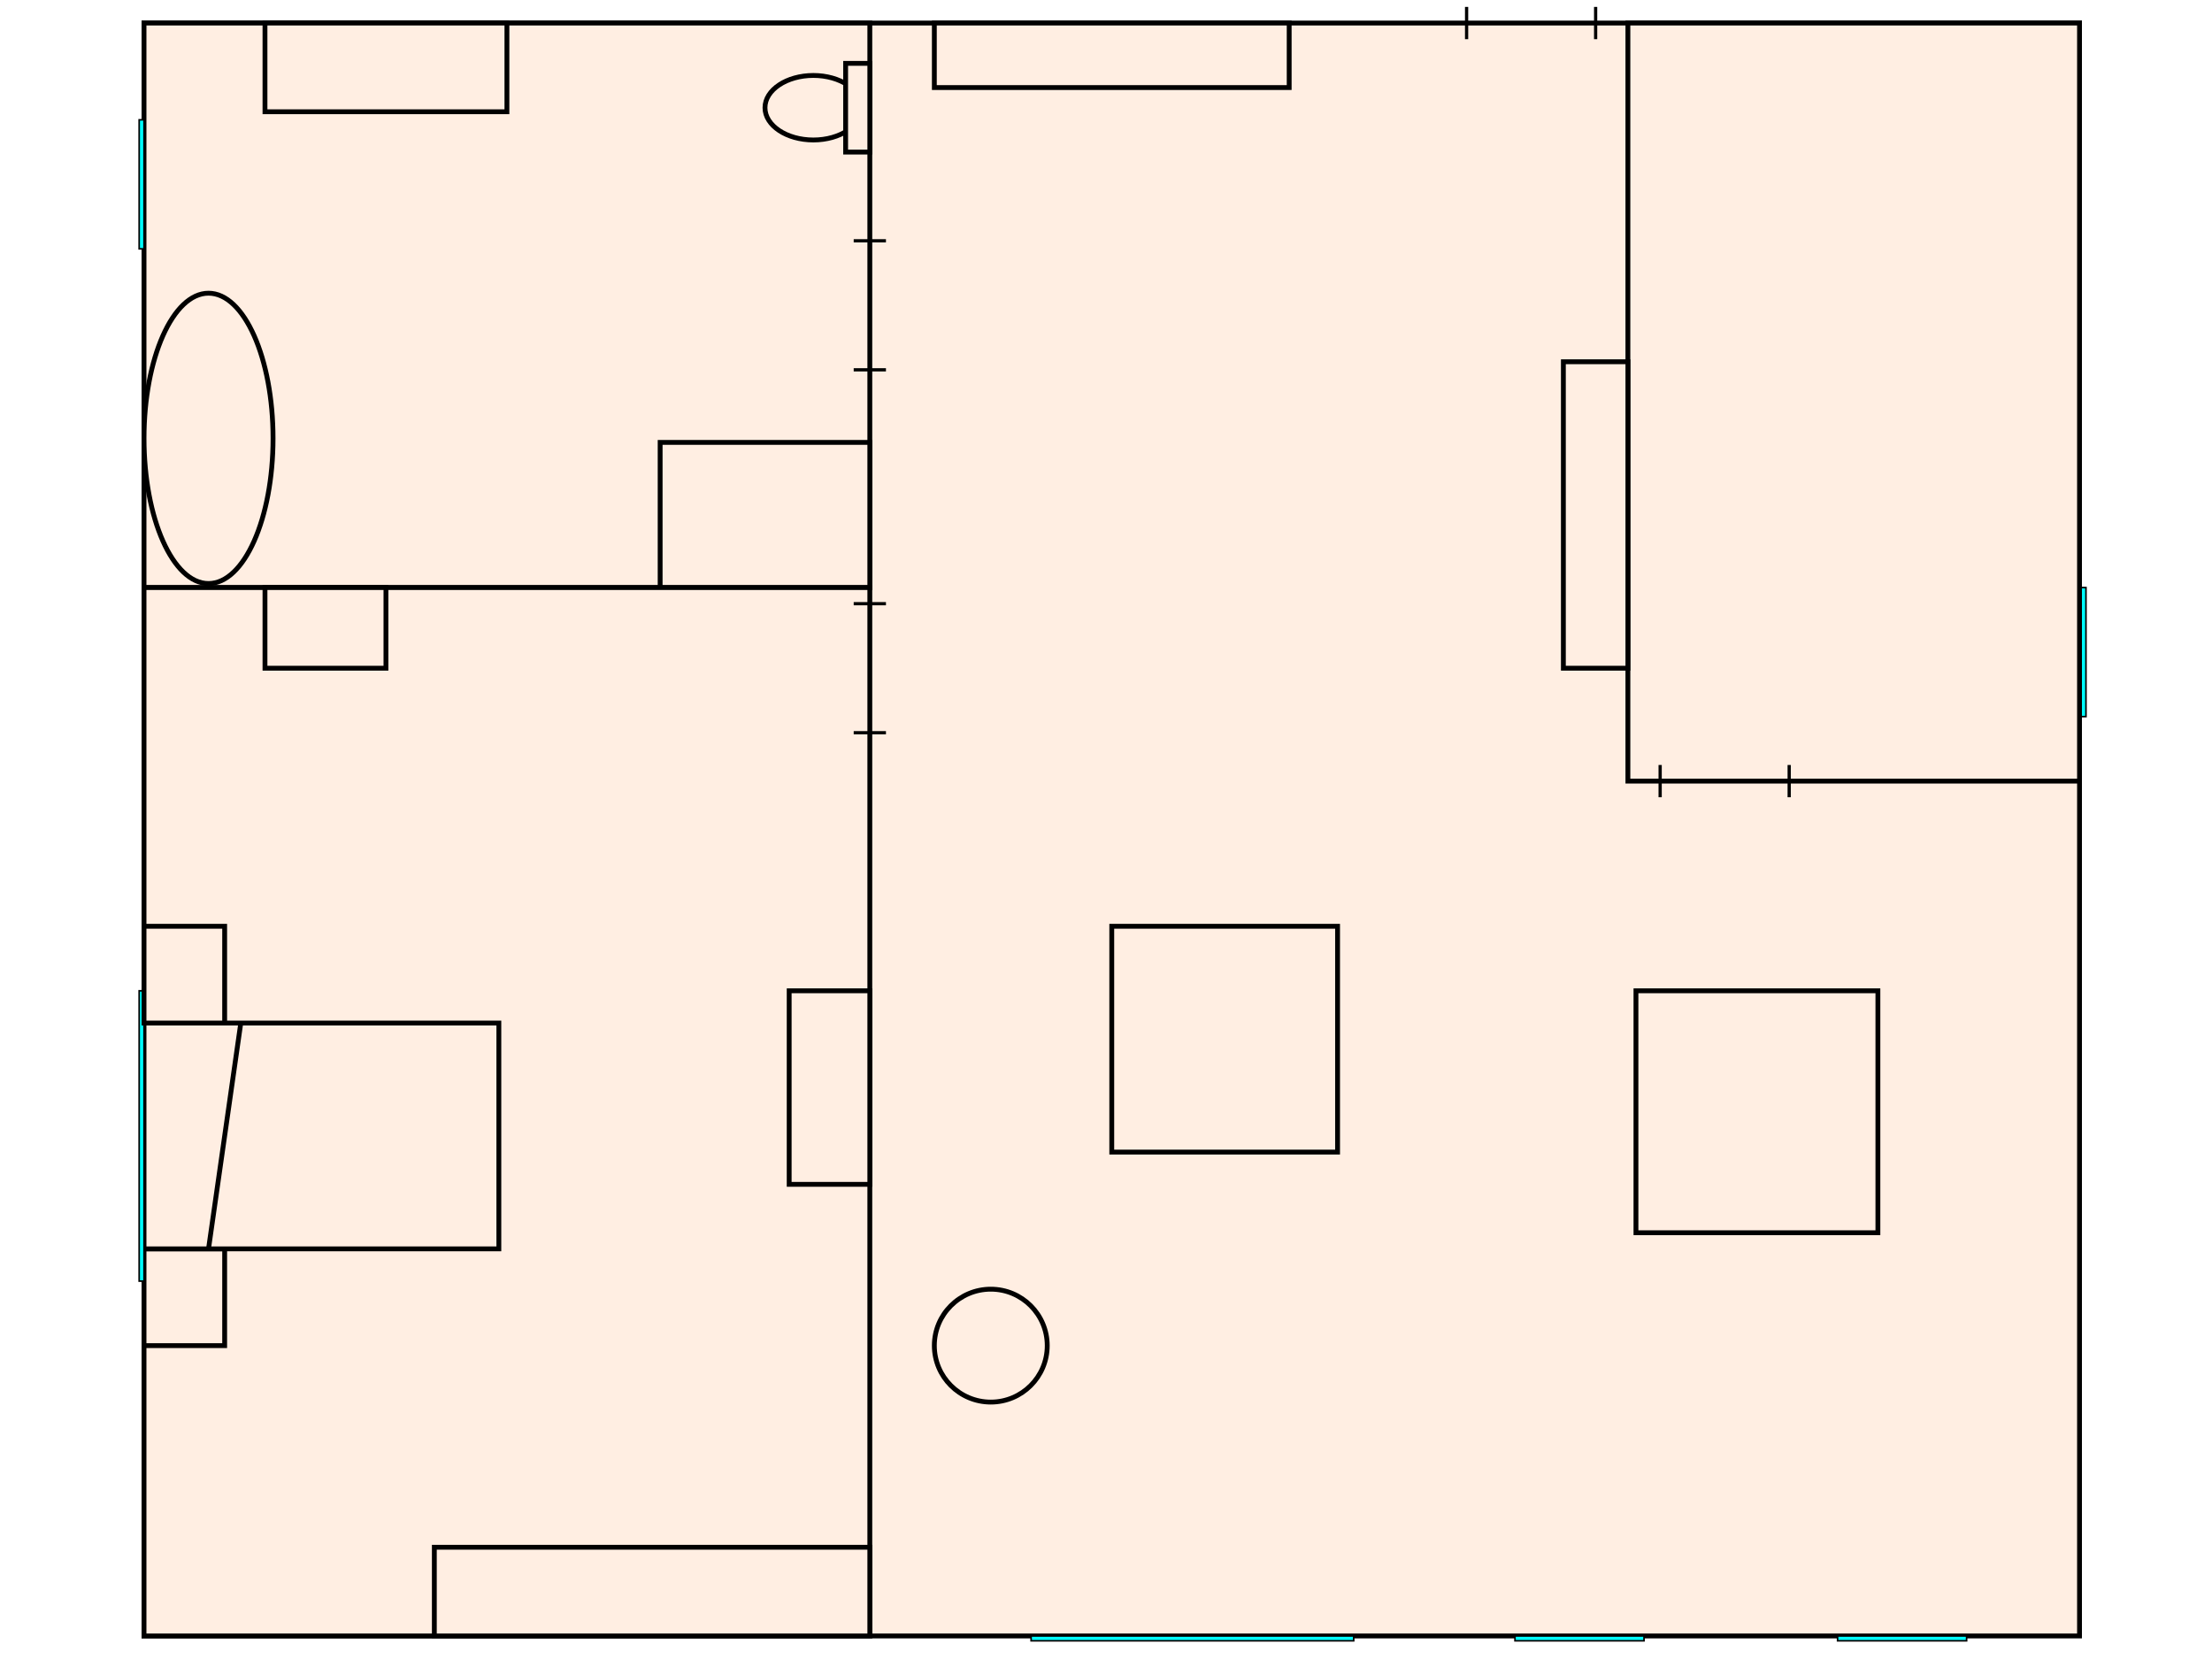
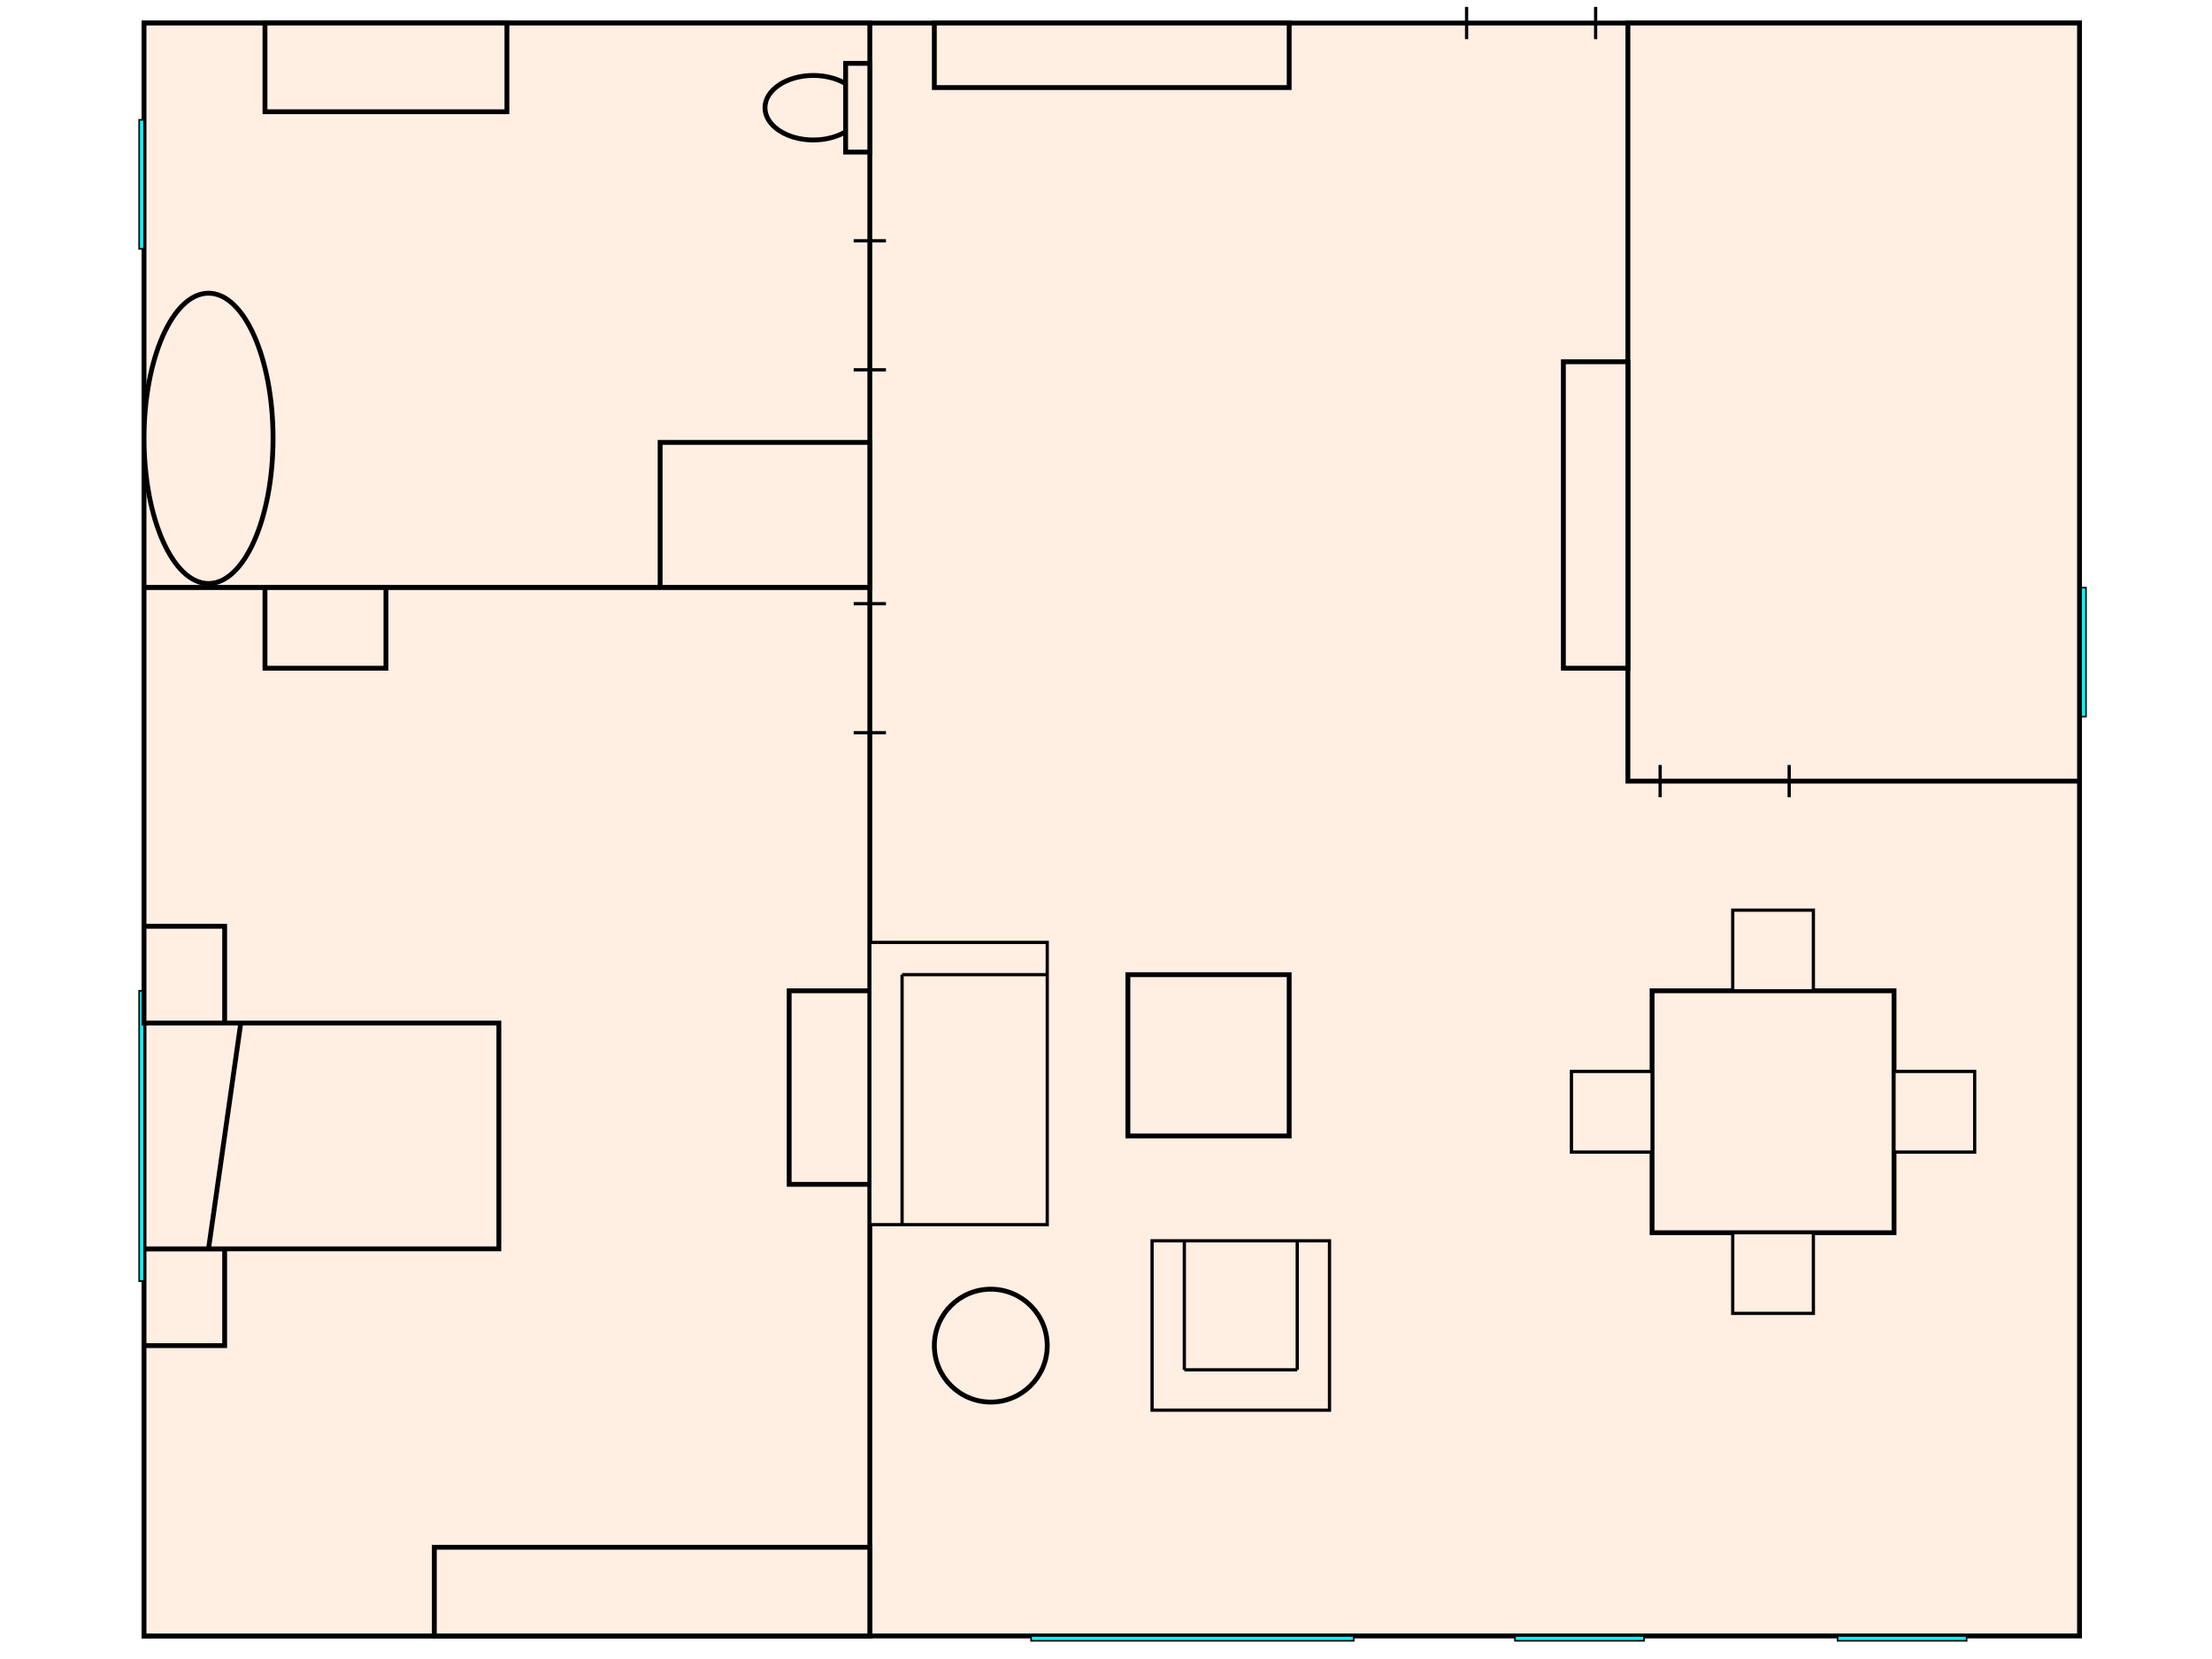
<svg xmlns="http://www.w3.org/2000/svg" width="100%" height="100%" viewBox="0 0 1920 1440">
  <g id="l_Background">
		
	</g>
  <g id="general_0001" transform="matrix(1.4 0 0 1.4 125 20)">
    <rect id="contour" x="0" y="0" height="1000" width="1200" stroke-width="3" stroke="black" fill="#FFEEE2" />
    <g id="bathroom_0001" transform="matrix(1 0 0 1 0 0)">
      <rect id="contour" x="0" y="0" height="350" width="450" stroke-width="3" stroke="black" fill="#FFEEE2" />
      <rect id="sink" x="75" y="0" height="55" width="150" stroke-width="3" stroke="black" fill="#FFEEE2" />
      <g id="bathroom_0001_wc">
        <ellipse id="wc" cx="415" cy="52.5" rx="30" ry="20" stroke-width="3" stroke="black" fill="#FFEEE2" />
        <rect id="wc" x="435" y="25" height="55" width="15" stroke-width="3" stroke="black" fill="#FFEEE2" />
      </g>
      <g id="bathroom_0001_dinningroom_door">
        <line id="door" x1="440" y1="135" x2="460" y2="135" stroke-width="2" stroke="black" />
        <line id="door" x1="440" y1="215" x2="460" y2="215" stroke-width="2" stroke="black" />
      </g>
      <rect id="shower" x="320" y="260" height="90" width="130" stroke-width="3" stroke="black" fill="#FFEEE2" />
      <ellipse id="bath" cx="40" cy="257.5" rx="40" ry="90" stroke-width="3" stroke="black" fill="#FFEEE2" />
      <rect id="window" x="-3" y="60" height="80" width="3" fill="cyan" stroke-width="1" stroke="black" />
    </g>
    <g id="bedroom_0001" transform="matrix(1 0 0 1 0 0)">
      <rect id="contour" x="0" y="350" height="650" width="450" stroke-width="3" stroke="black" fill="#FFEEE2" />
      <rect id="table1" x="75" y="350" height="50" width="75" stroke-width="3" stroke="black" fill="#FFEEE2" />
      <g id="bedroom_0001_dinningroom_door">
        <line id="door" x1="440" y1="360" x2="460" y2="360" stroke-width="2" stroke="black" />
        <line id="door" x1="440" y1="440" x2="460" y2="440" stroke-width="2" stroke="black" />
      </g>
      <rect id="table2" x="400" y="600" height="120" width="50" stroke-width="3" stroke="black" fill="#FFEEE2" />
      <rect id="table3" x="180" y="945" height="55" width="270" stroke-width="3" stroke="black" fill="#FFEEE2" />
      <rect id="table4" x="0" y="760" height="60" width="50" stroke-width="3" stroke="black" fill="#FFEEE2" />
      <g id="bed">
        <rect id="bed" x="0" y="620" height="140" width="220" stroke-width="3" stroke="black" fill="#FFEEE2" />
        <line id="bed" x1="60" y1="620" x2="40" y2="760" stroke-width="3" stroke="black" />
      </g>
      <rect id="window" x="-3" y="600" height="180" width="3" fill="cyan" stroke-width="1" stroke="black" />
      <rect id="table5" x="0" y="560" height="60" width="50" stroke-width="3" stroke="black" fill="#FFEEE2" />
    </g>
    <g id="kitchen_0001" transform="matrix(1 0 0 1 0 0)">
      <rect id="contour" x="920" y="0" height="470" width="280" stroke-width="3" stroke="black" fill="#FFEEE2" />
      <g id="kitchen_0001_dinningroom_door">
        <line id="dinningroom_door" x1="940" y1="460" x2="940" y2="480" stroke-width="2" stroke="black" />
        <line id="dinningroom_door" x1="1020" y1="460" x2="1020" y2="480" stroke-width="2" stroke="black" />
      </g>
      <rect id="window" x="1201" y="350" height="80" width="3" fill="cyan" stroke-width="1" stroke="black" />
    </g>
    <g id="dinningroom_0001" transform="matrix(1 0 0 1 0 0)">
      <rect id="shelf1" x="490" y="0" height="40" width="220" stroke-width="3" stroke="black" fill="#FFEEE2" />
      <g id="general__0001_exit_door">
        <line id="exit_Door" x1="820" y1="-10" x2="820" y2="10" stroke-width="2" stroke="black" />
        <line id="exit_Door" x1="900" y1="-10" x2="900" y2="10" stroke-width="2" stroke="black" />
      </g>
      <rect id="shelf2" x="880" y="210" height="190" width="40" stroke-width="3" stroke="black" fill="#FFEEE2" />
-       <rect id="table" x="925" y="600" height="150" width="150" stroke-width="3" stroke="black" fill="#FFEEE2" />
-       <rect id="table" x="600" y="560" height="140" width="140" stroke-width="3" stroke="black" fill="#FFEEE2" />
+       <g id="general_0001_table1">
+         <rect id="table1" x="935" y="600" height="150" width="150" stroke-width="3" stroke="black" fill="#FFEEE2" />
+         <rect id="chair1" x="985" y="550" height="50" width="50" stroke-width="2" stroke="black" fill="#FFEEE2" />
+         <rect id="chair2" x="1085" y="650" height="50" width="50" stroke-width="2" stroke="black" fill="#FFEEE2" />
+         <rect id="chair3" x="985" y="750" height="50" width="50" stroke-width="2" stroke="black" fill="#FFEEE2" />
+         <rect id="chair4" x="885" y="650" height="50" width="50" stroke-width="2" stroke="black" fill="#FFEEE2" />
+       </g>
+       <g id="general_0001_armchair">
+         <rect id="armchair" x="625" y="755" height="105" width="110" stroke-width="2" stroke="black" fill="#FFEEE2" />
+         <line id="pillow" x1="715" y1="755" x2="715" y2="835" stroke-width="2" stroke="black" />
+         <line id="pillow" x1="645" y1="835" x2="715" y2="835" stroke-width="2" stroke="black" />
+         <line id="pillow" x1="645" y1="755" x2="645" y2="835" stroke-width="2" stroke="black" />
+       </g>
      <ellipse id="table2" cx="525" cy="820" rx="35" ry="35" stroke-width="3" stroke="black" fill="#FFEEE2" />
+       <rect id="table3" x="610" y="590" height="100" width="100" stroke-width="3" stroke="black" fill="#FFEEE2" />
+       <g id="general_0001_sofa">
+         <rect id="sofa" x="450" y="570" height="175" width="110" stroke-width="2" stroke="black" fill="#FFEEE2" />
+         <line id="pillow" x1="470" y1="590" x2="560" y2="590" stroke-width="2" stroke="black" />
+         <line id="pillow" x1="470" y1="590" x2="470" y2="745" stroke-width="2" stroke="black" />
+       </g>
      <rect id="window1" x="550" y="1000" height="3" width="200" fill="cyan" stroke-width="1" stroke="black" />
      <rect id="window2" x="850" y="1000" height="3" width="80" fill="cyan" stroke-width="1" stroke="black" />
      <rect id="window3" x="1050" y="1000" height="3" width="80" fill="cyan" stroke-width="1" stroke="black" />
    </g>
  </g>
</svg>
